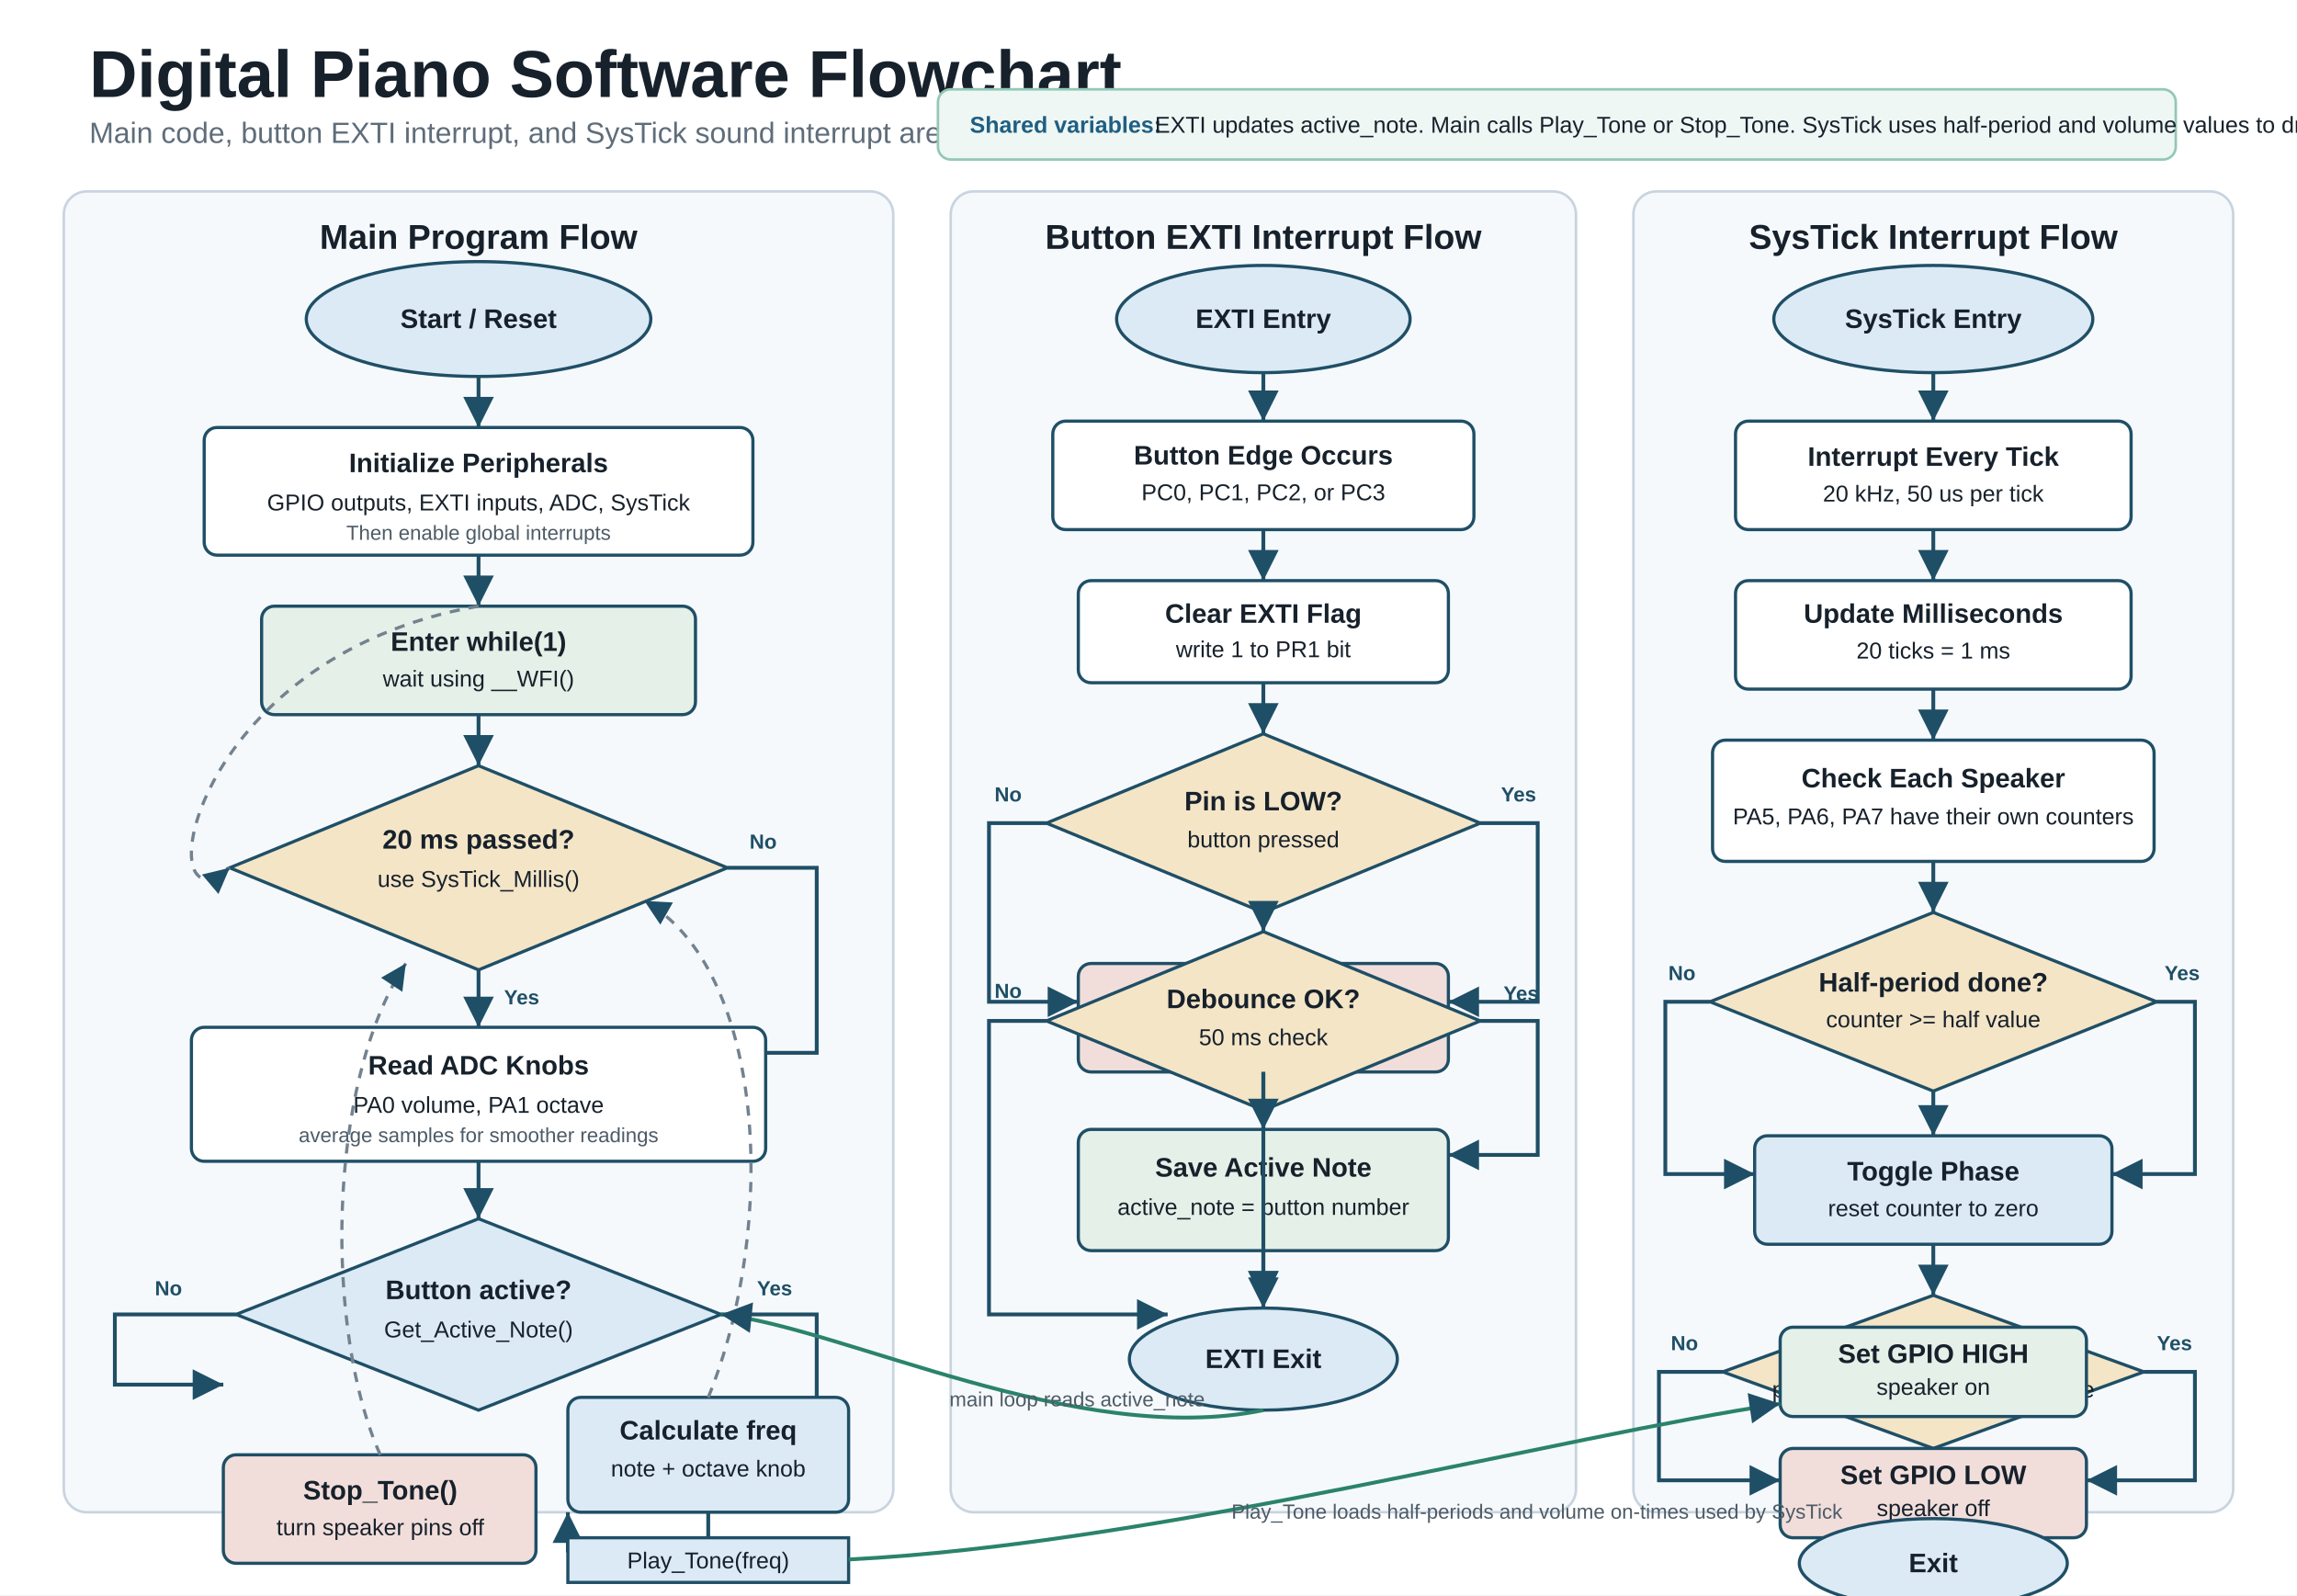
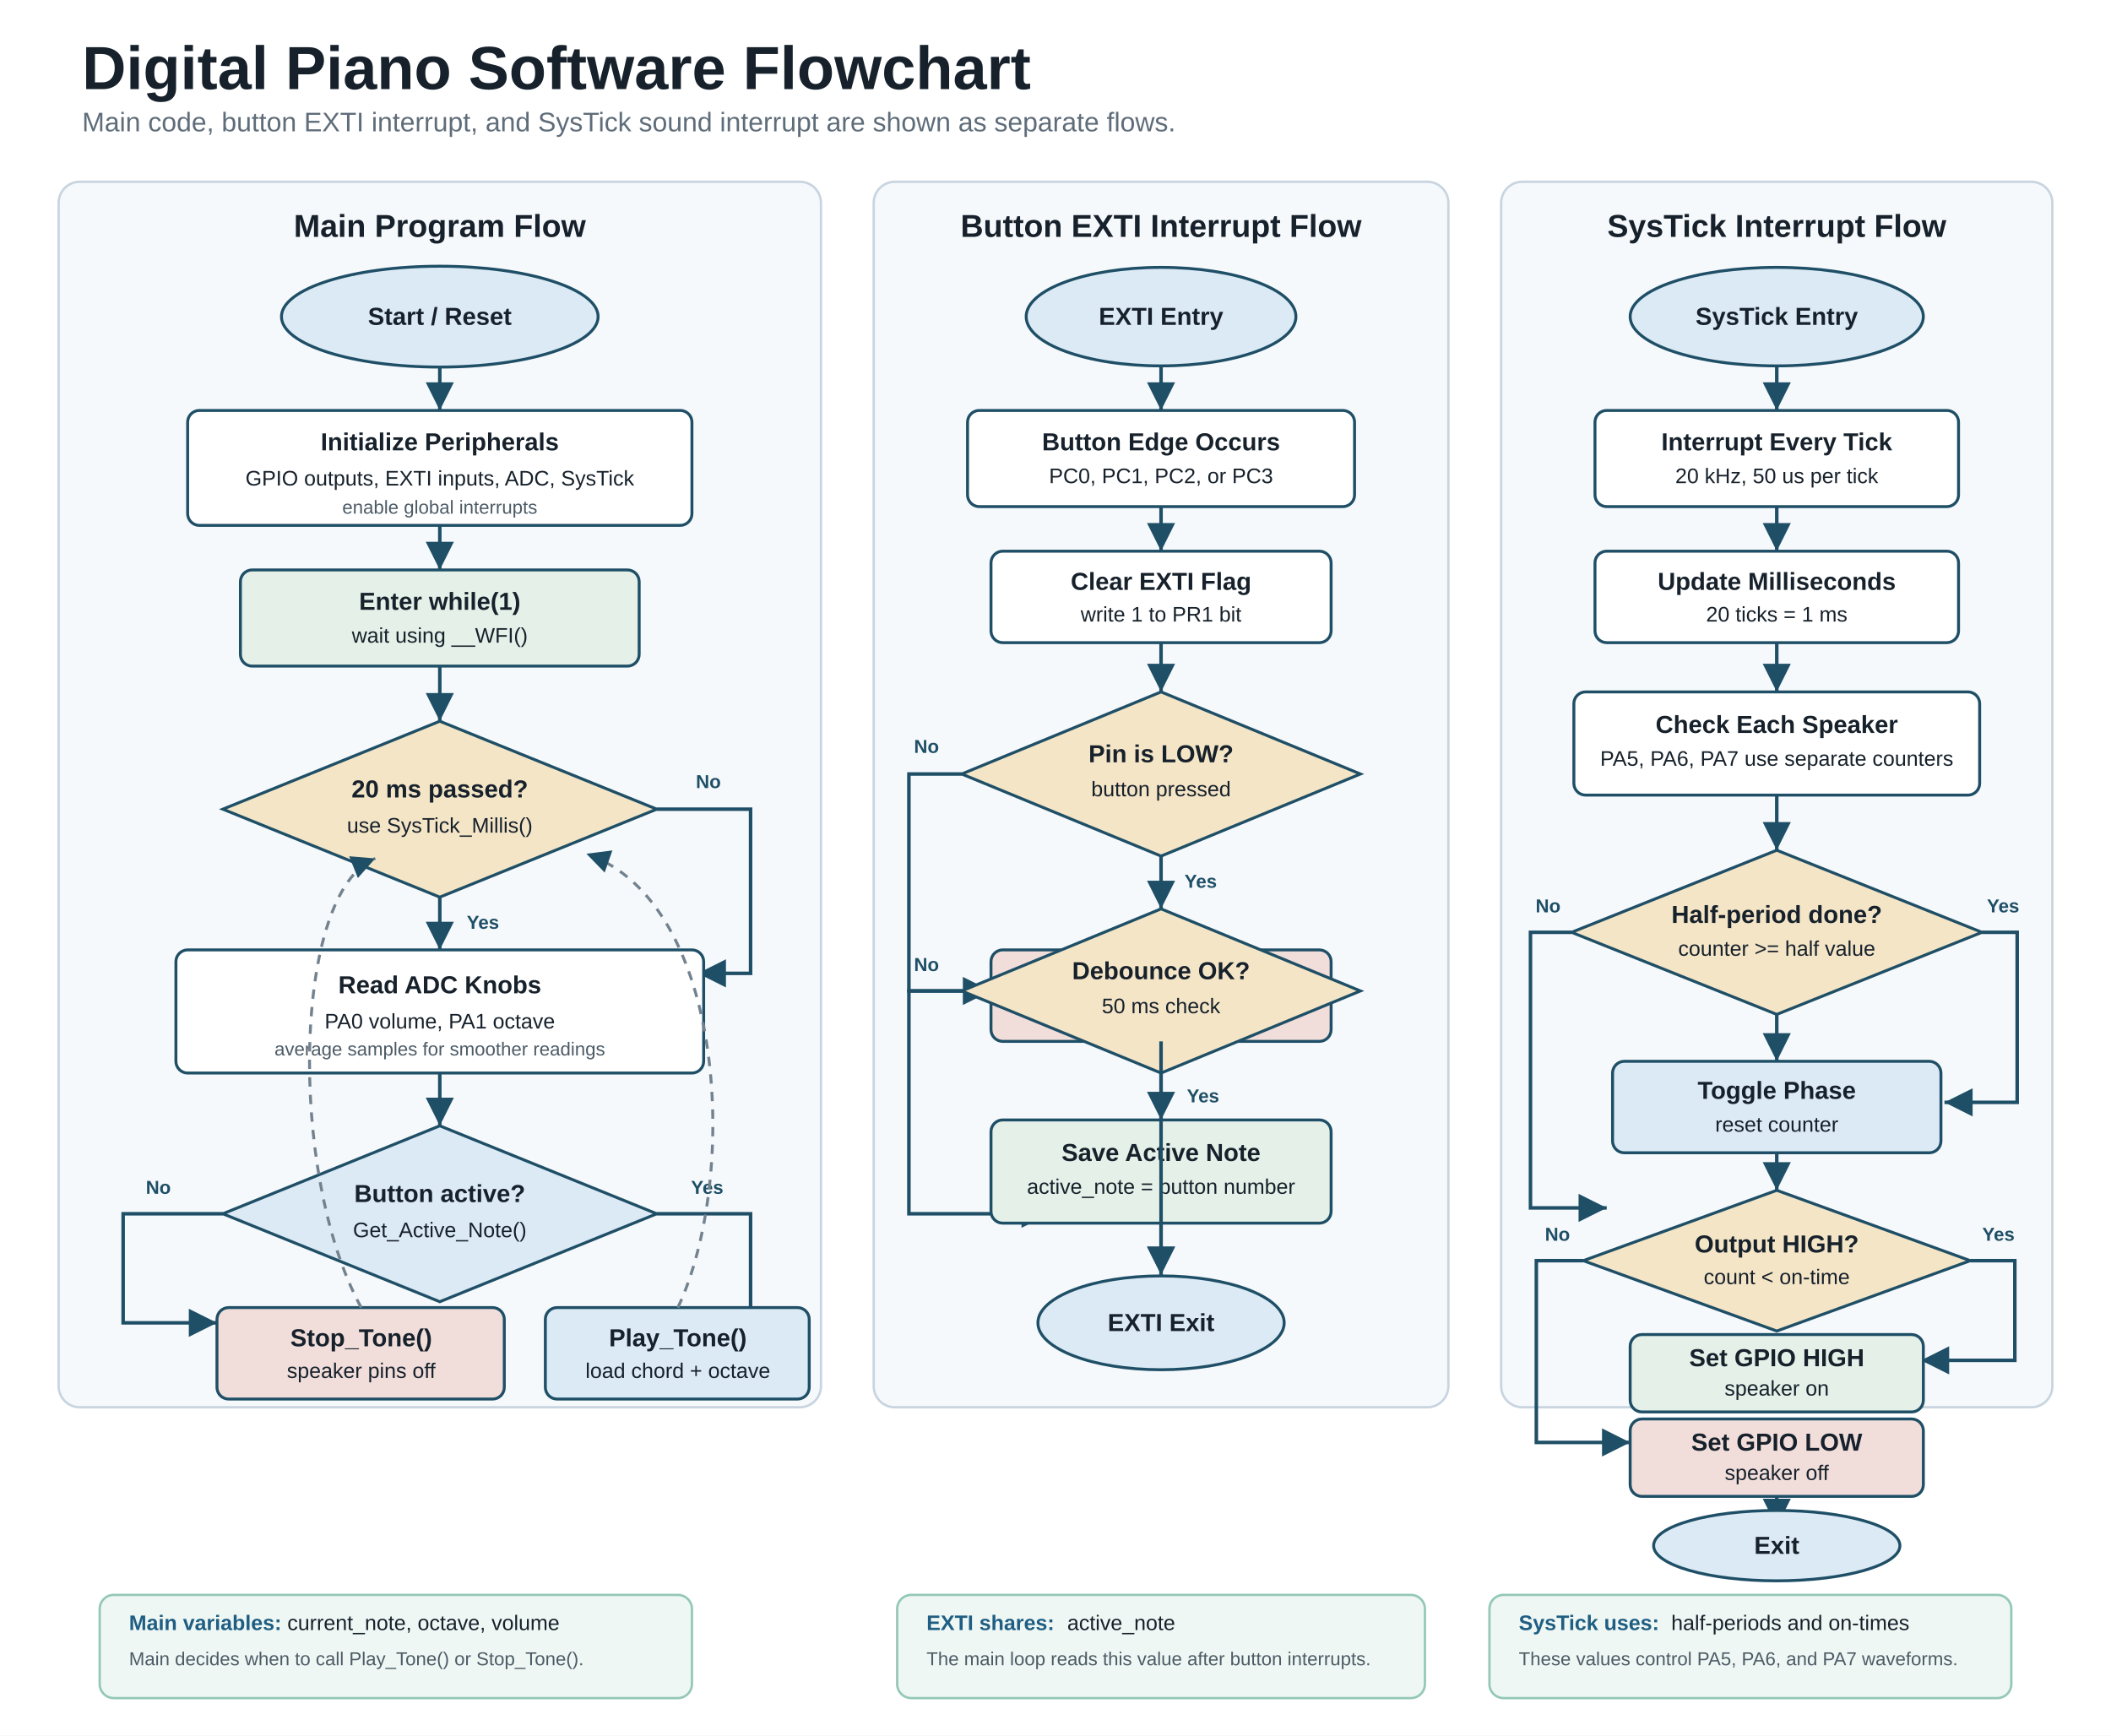
- <svg xmlns="http://www.w3.org/2000/svg" width="1800" height="1250" viewBox="0 0 1800 1250">
+ <svg xmlns="http://www.w3.org/2000/svg" width="1800" height="1480" viewBox="0 0 1800 1480">
  <defs>
    <marker id="arrow" markerWidth="12" markerHeight="12" refX="10" refY="6" orient="auto">
      <path d="M2,2 L10,6 L2,10 Z" fill="#1f4f66" />
    </marker>
    <style>
      .title { font: 700 52px Arial, sans-serif; fill: #17212b; }
      .subtitle { font: 400 23px Arial, sans-serif; fill: #5f6d7a; }
      .laneTitle { font: 700 27px Arial, sans-serif; fill: #17212b; }
      .boxText { font: 700 21px Arial, sans-serif; fill: #17212b; }
      .smallText { font: 400 18px Arial, sans-serif; fill: #17212b; }
      .tinyText { font: 400 16px Arial, sans-serif; fill: #4d5b66; }
      .noteText { font: 700 18px Arial, sans-serif; fill: #1f5e82; }
      .lane { fill: #f6f9fc; stroke: #c8d4df; stroke-width: 2; rx: 18; ry: 18; }
      .box { stroke: #1f4f66; stroke-width: 2.5; rx: 10; ry: 10; }
      .round { stroke: #1f4f66; stroke-width: 2.5; }
      .line { stroke: #1f4f66; stroke-width: 3; fill: none; marker-end: url(#arrow); }
      .returnLine { stroke: #73828f; stroke-width: 2.5; fill: none; marker-end: url(#arrow); stroke-dasharray: 8 7; }
-       .dataLine { stroke: #2a836a; stroke-width: 3; fill: none; marker-end: url(#arrow); }
+       .dataBox { fill: #eef7f4; stroke: #94c8b5; stroke-width: 2; rx: 12; ry: 12; }
      .label { font: 700 16px Arial, sans-serif; fill: #1f4f66; }
    </style>
  </defs>
-   <rect x="0" y="0" width="1800" height="1250" fill="#ffffff" />
+   <rect x="0" y="0" width="1800" height="1480" fill="#ffffff" />
  <text x="70" y="76" class="title">Digital Piano Software Flowchart</text>
  <text x="70" y="112" class="subtitle">Main code, button EXTI interrupt, and SysTick sound interrupt are shown as separate flows.</text>
-   <rect x="50" y="150" width="650" height="1035" class="lane" />
-   <text x="375" y="195" text-anchor="middle" class="laneTitle">Main Program Flow</text>
-   <rect x="745" y="150" width="490" height="1035" class="lane" />
-   <text x="990" y="195" text-anchor="middle" class="laneTitle">Button EXTI Interrupt Flow</text>
-   <rect x="1280" y="150" width="470" height="1035" class="lane" />
-   <text x="1515" y="195" text-anchor="middle" class="laneTitle">SysTick Interrupt Flow</text>
-   <ellipse cx="375" cy="250" rx="135" ry="45" fill="#dbeaf5" class="round" />
-   <text x="375" y="257" text-anchor="middle" class="boxText">Start / Reset</text>
-   <path d="M375 295 L375 335" class="line" />
-   <rect x="160" y="335" width="430" height="100" fill="#ffffff" class="box" />
-   <text x="375" y="370" text-anchor="middle" class="boxText">Initialize Peripherals</text>
-   <text x="375" y="400" text-anchor="middle" class="smallText">GPIO outputs, EXTI inputs, ADC, SysTick</text>
-   <text x="375" y="423" text-anchor="middle" class="tinyText">Then enable global interrupts</text>
-   <path d="M375 435 L375 475" class="line" />
-   <rect x="205" y="475" width="340" height="85" fill="#e4f0e8" class="box" />
-   <text x="375" y="510" text-anchor="middle" class="boxText">Enter while(1)</text>
-   <text x="375" y="538" text-anchor="middle" class="smallText">wait using __WFI()</text>
-   <path d="M375 560 L375 600" class="line" />
-   <polygon points="375,600 570,680 375,760 180,680" fill="#f4e5c7" class="box" />
-   <text x="375" y="665" text-anchor="middle" class="boxText">20 ms passed?</text>
-   <text x="375" y="695" text-anchor="middle" class="smallText">use SysTick_Millis()</text>
-   <path d="M570 680 L640 680 L640 825 L555 825" class="line" />
-   <text x="598" y="665" text-anchor="middle" class="label">No</text>
-   <path d="M375 760 L375 805" class="line" />
-   <text x="395" y="787" class="label">Yes</text>
-   <rect x="150" y="805" width="450" height="105" fill="#ffffff" class="box" />
-   <text x="375" y="842" text-anchor="middle" class="boxText">Read ADC Knobs</text>
-   <text x="375" y="872" text-anchor="middle" class="smallText">PA0 volume, PA1 octave</text>
-   <text x="375" y="895" text-anchor="middle" class="tinyText">average samples for smoother readings</text>
-   <path d="M375 910 L375 955" class="line" />
-   <polygon points="375,955 565,1030 375,1105 185,1030" fill="#dbeaf5" class="box" />
-   <text x="375" y="1018" text-anchor="middle" class="boxText">Button active?</text>
-   <text x="375" y="1048" text-anchor="middle" class="smallText">Get_Active_Note()</text>
-   <path d="M185 1030 L90 1030 L90 1085 L175 1085" class="line" />
-   <text x="132" y="1015" text-anchor="middle" class="label">No</text>
-   <rect x="175" y="1140" width="245" height="85" fill="#f1dedb" class="box" />
-   <text x="298" y="1175" text-anchor="middle" class="boxText">Stop_Tone()</text>
-   <text x="298" y="1203" text-anchor="middle" class="smallText">turn speaker pins off</text>
-   <path d="M565 1030 L640 1030 L640 1135 L590 1135" class="line" />
-   <text x="607" y="1015" text-anchor="middle" class="label">Yes</text>
-   <rect x="445" y="1095" width="220" height="90" fill="#dbeaf5" class="box" />
-   <text x="555" y="1128" text-anchor="middle" class="boxText">Calculate freq</text>
-   <text x="555" y="1157" text-anchor="middle" class="smallText">note + octave knob</text>
-   <path d="M555 1185 L555 1215 L445 1215 L445 1185" class="line" />
-   <rect x="445" y="1205" width="220" height="35" fill="#dbeaf5" stroke="#1f4f66" stroke-width="2.5" />
-   <text x="555" y="1229" text-anchor="middle" class="smallText">Play_Tone(freq)</text>
-   <path d="M298 1140 C255 1045, 255 850, 318 755" class="returnLine" />
-   <path d="M555 1095 C610 960, 600 760, 505 706" class="returnLine" />
-   <path d="M375 475 C145 515, 115 735, 180 680" class="returnLine" />
-   <ellipse cx="990" cy="250" rx="115" ry="42" fill="#dbeaf5" class="round" />
-   <text x="990" y="257" text-anchor="middle" class="boxText">EXTI Entry</text>
-   <path d="M990 292 L990 330" class="line" />
-   <rect x="825" y="330" width="330" height="85" fill="#ffffff" class="box" />
-   <text x="990" y="364" text-anchor="middle" class="boxText">Button Edge Occurs</text>
-   <text x="990" y="392" text-anchor="middle" class="smallText">PC0, PC1, PC2, or PC3</text>
-   <path d="M990 415 L990 455" class="line" />
-   <rect x="845" y="455" width="290" height="80" fill="#ffffff" class="box" />
-   <text x="990" y="488" text-anchor="middle" class="boxText">Clear EXTI Flag</text>
-   <text x="990" y="515" text-anchor="middle" class="smallText">write 1 to PR1 bit</text>
-   <path d="M990 535 L990 575" class="line" />
-   <polygon points="990,575 1160,645 990,715 820,645" fill="#f4e5c7" class="box" />
-   <text x="990" y="635" text-anchor="middle" class="boxText">Pin is LOW?</text>
-   <text x="990" y="664" text-anchor="middle" class="smallText">button pressed</text>
-   <path d="M820 645 L775 645 L775 785 L845 785" class="line" />
-   <text x="790" y="628" text-anchor="middle" class="label">No</text>
-   <rect x="845" y="755" width="290" height="85" fill="#f1dedb" class="box" />
-   <text x="990" y="790" text-anchor="middle" class="boxText">Release Detected</text>
-   <text x="990" y="818" text-anchor="middle" class="smallText">active_note = -1</text>
-   <path d="M1160 645 L1205 645 L1205 785 L1135 785" class="line" />
-   <text x="1190" y="628" text-anchor="middle" class="label">Yes</text>
-   <polygon points="990,730 1160,800 990,870 820,800" fill="#f4e5c7" class="box" />
-   <text x="990" y="790" text-anchor="middle" class="boxText">Debounce OK?</text>
-   <text x="990" y="819" text-anchor="middle" class="smallText">50 ms check</text>
-   <path d="M990 715 L990 730" class="line" />
-   <path d="M1160 800 L1205 800 L1205 905 L1135 905" class="line" />
-   <text x="1192" y="784" text-anchor="middle" class="label">Yes</text>
-   <rect x="845" y="885" width="290" height="95" fill="#e4f0e8" class="box" />
-   <text x="990" y="922" text-anchor="middle" class="boxText">Save Active Note</text>
-   <text x="990" y="952" text-anchor="middle" class="smallText">active_note = button number</text>
-   <path d="M820 800 L775 800 L775 1030 L915 1030" class="line" />
-   <text x="790" y="782" text-anchor="middle" class="label">No</text>
-   <path d="M990 840 L990 885" class="line" />
-   <path d="M990 980 L990 1020" class="line" />
-   <path d="M990 840 L990 1020" class="line" />
-   <ellipse cx="990" cy="1065" rx="105" ry="40" fill="#dbeaf5" class="round" />
-   <text x="990" y="1072" text-anchor="middle" class="boxText">EXTI Exit</text>
-   <path d="M990 1020 L990 1025" class="line" />
-   <path d="M990 1105 C845 1135, 660 1040, 565 1030" class="dataLine" />
-   <text x="744" y="1102" class="tinyText">main loop reads active_note</text>
-   <ellipse cx="1515" cy="250" rx="125" ry="42" fill="#dbeaf5" class="round" />
-   <text x="1515" y="257" text-anchor="middle" class="boxText">SysTick Entry</text>
-   <path d="M1515 292 L1515 330" class="line" />
-   <rect x="1360" y="330" width="310" height="85" fill="#ffffff" class="box" />
-   <text x="1515" y="365" text-anchor="middle" class="boxText">Interrupt Every Tick</text>
-   <text x="1515" y="393" text-anchor="middle" class="smallText">20 kHz, 50 us per tick</text>
-   <path d="M1515 415 L1515 455" class="line" />
-   <rect x="1360" y="455" width="310" height="85" fill="#ffffff" class="box" />
-   <text x="1515" y="488" text-anchor="middle" class="boxText">Update Milliseconds</text>
-   <text x="1515" y="516" text-anchor="middle" class="smallText">20 ticks = 1 ms</text>
-   <path d="M1515 540 L1515 580" class="line" />
-   <rect x="1342" y="580" width="346" height="95" fill="#ffffff" class="box" />
-   <text x="1515" y="617" text-anchor="middle" class="boxText">Check Each Speaker</text>
-   <text x="1515" y="646" text-anchor="middle" class="smallText">PA5, PA6, PA7 have their own counters</text>
-   <path d="M1515 675 L1515 715" class="line" />
-   <polygon points="1515,715 1690,785 1515,855 1340,785" fill="#f4e5c7" class="box" />
-   <text x="1515" y="777" text-anchor="middle" class="boxText">Half-period done?</text>
-   <text x="1515" y="805" text-anchor="middle" class="smallText">counter &gt;= half value</text>
-   <path d="M1340 785 L1305 785 L1305 920 L1375 920" class="line" />
-   <text x="1318" y="768" text-anchor="middle" class="label">No</text>
-   <path d="M1690 785 L1720 785 L1720 920 L1655 920" class="line" />
-   <text x="1710" y="768" text-anchor="middle" class="label">Yes</text>
-   <rect x="1375" y="890" width="280" height="85" fill="#dbeaf5" class="box" />
-   <text x="1515" y="925" text-anchor="middle" class="boxText">Toggle Phase</text>
-   <text x="1515" y="953" text-anchor="middle" class="smallText">reset counter to zero</text>
-   <path d="M1515 855 L1515 890" class="line" />
-   <path d="M1515 975 L1515 1015" class="line" />
+   <rect x="50" y="155" width="650" height="1045" class="lane" />
+   <rect x="745" y="155" width="490" height="1045" class="lane" />
+   <rect x="1280" y="155" width="470" height="1045" class="lane" />
+   <text x="375" y="202" text-anchor="middle" class="laneTitle">Main Program Flow</text>
+   <text x="990" y="202" text-anchor="middle" class="laneTitle">Button EXTI Interrupt Flow</text>
+   <text x="1515" y="202" text-anchor="middle" class="laneTitle">SysTick Interrupt Flow</text>
+   <ellipse cx="375" cy="270" rx="135" ry="43" fill="#dbeaf5" class="round" />
+   <text x="375" y="277" text-anchor="middle" class="boxText">Start / Reset</text>
+   <path d="M375 313 L375 350" class="line" />
+   <rect x="160" y="350" width="430" height="98" fill="#ffffff" class="box" />
+   <text x="375" y="384" text-anchor="middle" class="boxText">Initialize Peripherals</text>
+   <text x="375" y="414" text-anchor="middle" class="smallText">GPIO outputs, EXTI inputs, ADC, SysTick</text>
+   <text x="375" y="438" text-anchor="middle" class="tinyText">enable global interrupts</text>
+   <path d="M375 448 L375 486" class="line" />
+   <rect x="205" y="486" width="340" height="82" fill="#e4f0e8" class="box" />
+   <text x="375" y="520" text-anchor="middle" class="boxText">Enter while(1)</text>
+   <text x="375" y="548" text-anchor="middle" class="smallText">wait using __WFI()</text>
+   <path d="M375 568 L375 615" class="line" />
+   <polygon points="375,615 560,690 375,765 190,690" fill="#f4e5c7" class="box" />
+   <text x="375" y="680" text-anchor="middle" class="boxText">20 ms passed?</text>
+   <text x="375" y="710" text-anchor="middle" class="smallText">use SysTick_Millis()</text>
+   <path d="M560 690 L640 690 L640 830 L595 830" class="line" />
+   <text x="604" y="672" text-anchor="middle" class="label">No</text>
+   <path d="M375 765 L375 810" class="line" />
+   <text x="398" y="792" class="label">Yes</text>
+   <rect x="150" y="810" width="450" height="105" fill="#ffffff" class="box" />
+   <text x="375" y="847" text-anchor="middle" class="boxText">Read ADC Knobs</text>
+   <text x="375" y="877" text-anchor="middle" class="smallText">PA0 volume, PA1 octave</text>
+   <text x="375" y="900" text-anchor="middle" class="tinyText">average samples for smoother readings</text>
+   <path d="M375 915 L375 960" class="line" />
+   <polygon points="375,960 560,1035 375,1110 190,1035" fill="#dbeaf5" class="box" />
+   <text x="375" y="1025" text-anchor="middle" class="boxText">Button active?</text>
+   <text x="375" y="1055" text-anchor="middle" class="smallText">Get_Active_Note()</text>
+   <path d="M190 1035 L105 1035 L105 1128 L185 1128" class="line" />
+   <text x="135" y="1018" text-anchor="middle" class="label">No</text>
+   <rect x="185" y="1115" width="245" height="78" fill="#f1dedb" class="box" />
+   <text x="308" y="1148" text-anchor="middle" class="boxText">Stop_Tone()</text>
+   <text x="308" y="1175" text-anchor="middle" class="smallText">speaker pins off</text>
+   <path d="M560 1035 L640 1035 L640 1128 L610 1128" class="line" />
+   <text x="603" y="1018" text-anchor="middle" class="label">Yes</text>
+   <rect x="465" y="1115" width="225" height="78" fill="#dbeaf5" class="box" />
+   <text x="578" y="1148" text-anchor="middle" class="boxText">Play_Tone()</text>
+   <text x="578" y="1175" text-anchor="middle" class="smallText">load chord + octave</text>
+   <path d="M308 1115 C245 1000, 250 760, 320 732" class="returnLine" />
+   <path d="M578 1115 C630 1005, 620 770, 500 728" class="returnLine" />
+   <ellipse cx="990" cy="270" rx="115" ry="42" fill="#dbeaf5" class="round" />
+   <text x="990" y="277" text-anchor="middle" class="boxText">EXTI Entry</text>
+   <path d="M990 312 L990 350" class="line" />
+   <rect x="825" y="350" width="330" height="82" fill="#ffffff" class="box" />
+   <text x="990" y="384" text-anchor="middle" class="boxText">Button Edge Occurs</text>
+   <text x="990" y="412" text-anchor="middle" class="smallText">PC0, PC1, PC2, or PC3</text>
+   <path d="M990 432 L990 470" class="line" />
+   <rect x="845" y="470" width="290" height="78" fill="#ffffff" class="box" />
+   <text x="990" y="503" text-anchor="middle" class="boxText">Clear EXTI Flag</text>
+   <text x="990" y="530" text-anchor="middle" class="smallText">write 1 to PR1 bit</text>
+   <path d="M990 548 L990 590" class="line" />
+   <polygon points="990,590 1160,660 990,730 820,660" fill="#f4e5c7" class="box" />
+   <text x="990" y="650" text-anchor="middle" class="boxText">Pin is LOW?</text>
+   <text x="990" y="679" text-anchor="middle" class="smallText">button pressed</text>
+   <path d="M820 660 L775 660 L775 845 L845 845" class="line" />
+   <text x="790" y="642" text-anchor="middle" class="label">No</text>
+   <rect x="845" y="810" width="290" height="78" fill="#f1dedb" class="box" />
+   <text x="990" y="842" text-anchor="middle" class="boxText">Release Detected</text>
+   <text x="990" y="870" text-anchor="middle" class="smallText">active_note = -1</text>
+   <path d="M990 730 L990 775" class="line" />
+   <text x="1010" y="757" class="label">Yes</text>
+   <polygon points="990,775 1160,845 990,915 820,845" fill="#f4e5c7" class="box" />
+   <text x="990" y="835" text-anchor="middle" class="boxText">Debounce OK?</text>
+   <text x="990" y="864" text-anchor="middle" class="smallText">50 ms check</text>
+   <path d="M820 845 L775 845 L775 1035 L895 1035" class="line" />
+   <text x="790" y="828" text-anchor="middle" class="label">No</text>
+   <path d="M990 915 L990 955" class="line" />
+   <text x="1012" y="940" class="label">Yes</text>
+   <rect x="845" y="955" width="290" height="88" fill="#e4f0e8" class="box" />
+   <text x="990" y="990" text-anchor="middle" class="boxText">Save Active Note</text>
+   <text x="990" y="1018" text-anchor="middle" class="smallText">active_note = button number</text>
+   <path d="M990 1043 L990 1087" class="line" />
+   <path d="M990 888 L990 1087" class="line" />
+   <ellipse cx="990" cy="1128" rx="105" ry="40" fill="#dbeaf5" class="round" />
+   <text x="990" y="1135" text-anchor="middle" class="boxText">EXTI Exit</text>
+   <ellipse cx="1515" cy="270" rx="125" ry="42" fill="#dbeaf5" class="round" />
+   <text x="1515" y="277" text-anchor="middle" class="boxText">SysTick Entry</text>
+   <path d="M1515 312 L1515 350" class="line" />
+   <rect x="1360" y="350" width="310" height="82" fill="#ffffff" class="box" />
+   <text x="1515" y="384" text-anchor="middle" class="boxText">Interrupt Every Tick</text>
+   <text x="1515" y="412" text-anchor="middle" class="smallText">20 kHz, 50 us per tick</text>
+   <path d="M1515 432 L1515 470" class="line" />
+   <rect x="1360" y="470" width="310" height="78" fill="#ffffff" class="box" />
+   <text x="1515" y="503" text-anchor="middle" class="boxText">Update Milliseconds</text>
+   <text x="1515" y="530" text-anchor="middle" class="smallText">20 ticks = 1 ms</text>
+   <path d="M1515 548 L1515 590" class="line" />
+   <rect x="1342" y="590" width="346" height="88" fill="#ffffff" class="box" />
+   <text x="1515" y="625" text-anchor="middle" class="boxText">Check Each Speaker</text>
+   <text x="1515" y="653" text-anchor="middle" class="smallText">PA5, PA6, PA7 use separate counters</text>
+   <path d="M1515 678 L1515 725" class="line" />
+   <polygon points="1515,725 1690,795 1515,865 1340,795" fill="#f4e5c7" class="box" />
+   <text x="1515" y="787" text-anchor="middle" class="boxText">Half-period done?</text>
+   <text x="1515" y="815" text-anchor="middle" class="smallText">counter &gt;= half value</text>
+   <path d="M1690 795 L1720 795 L1720 940 L1658 940" class="line" />
+   <text x="1708" y="778" text-anchor="middle" class="label">Yes</text>
+   <rect x="1375" y="905" width="280" height="78" fill="#dbeaf5" class="box" />
+   <text x="1515" y="937" text-anchor="middle" class="boxText">Toggle Phase</text>
+   <text x="1515" y="965" text-anchor="middle" class="smallText">reset counter</text>
+   <path d="M1340 795 L1305 795 L1305 1030 L1370 1030" class="line" />
+   <text x="1320" y="778" text-anchor="middle" class="label">No</text>
+   <path d="M1515 865 L1515 905" class="line" />
+   <path d="M1515 983 L1515 1015" class="line" />
  <polygon points="1515,1015 1680,1075 1515,1135 1350,1075" fill="#f4e5c7" class="box" />
  <text x="1515" y="1068" text-anchor="middle" class="boxText">Output HIGH?</text>
-   <text x="1515" y="1095" text-anchor="middle" class="smallText">phase high and count &lt; on-time</text>
-   <path d="M1350 1075 L1300 1075 L1300 1160 L1395 1160" class="line" />
-   <text x="1320" y="1058" text-anchor="middle" class="label">No</text>
-   <rect x="1395" y="1135" width="240" height="70" fill="#f1dedb" class="box" />
-   <text x="1515" y="1163" text-anchor="middle" class="boxText">Set GPIO LOW</text>
-   <text x="1515" y="1188" text-anchor="middle" class="smallText">speaker off</text>
-   <path d="M1680 1075 L1720 1075 L1720 1160 L1635 1160" class="line" />
+   <text x="1515" y="1095" text-anchor="middle" class="smallText">count &lt; on-time</text>
+   <path d="M1680 1075 L1718 1075 L1718 1160 L1638 1160" class="line" />
  <text x="1704" y="1058" text-anchor="middle" class="label">Yes</text>
-   <rect x="1395" y="1040" width="240" height="70" fill="#e4f0e8" class="box" />
-   <text x="1515" y="1068" text-anchor="middle" class="boxText">Set GPIO HIGH</text>
-   <text x="1515" y="1093" text-anchor="middle" class="smallText">speaker on</text>
-   <path d="M1515 1205 L1515 1220" class="line" />
-   <ellipse cx="1515" cy="1225" rx="105" ry="35" fill="#dbeaf5" class="round" />
-   <text x="1515" y="1232" text-anchor="middle" class="boxText">Exit</text>
-   <rect x="735" y="70" width="970" height="55" fill="#eef7f4" stroke="#94c8b5" stroke-width="2" rx="10" ry="10" />
-   <text x="760" y="104" class="noteText">Shared variables:</text>
-   <text x="905" y="104" class="smallText">EXTI updates active_note. Main calls Play_Tone or Stop_Tone. SysTick uses half-period and volume values to drive PA5, PA6, PA7.</text>
-   <path d="M665 1222 C905 1210, 1225 1125, 1395 1100" class="dataLine" />
-   <text x="965" y="1190" class="tinyText">Play_Tone loads half-periods and volume on-times used by SysTick</text>
+   <rect x="1390" y="1138" width="250" height="66" fill="#e4f0e8" class="box" />
+   <text x="1515" y="1165" text-anchor="middle" class="boxText">Set GPIO HIGH</text>
+   <text x="1515" y="1190" text-anchor="middle" class="smallText">speaker on</text>
+   <path d="M1350 1075 L1310 1075 L1310 1230 L1390 1230" class="line" />
+   <text x="1328" y="1058" text-anchor="middle" class="label">No</text>
+   <rect x="1390" y="1210" width="250" height="66" fill="#f1dedb" class="box" />
+   <text x="1515" y="1237" text-anchor="middle" class="boxText">Set GPIO LOW</text>
+   <text x="1515" y="1262" text-anchor="middle" class="smallText">speaker off</text>
+   <path d="M1515 1276 L1515 1302" class="line" />
+   <ellipse cx="1515" cy="1318" rx="105" ry="30" fill="#dbeaf5" class="round" />
+   <text x="1515" y="1325" text-anchor="middle" class="boxText">Exit</text>
+   <rect x="85" y="1360" width="505" height="88" class="dataBox" />
+   <text x="110" y="1390" class="noteText">Main variables:</text>
+   <text x="245" y="1390" class="smallText">current_note, octave, volume</text>
+   <text x="110" y="1420" class="tinyText">Main decides when to call Play_Tone() or Stop_Tone().</text>
+   <rect x="765" y="1360" width="450" height="88" class="dataBox" />
+   <text x="790" y="1390" class="noteText">EXTI shares:</text>
+   <text x="910" y="1390" class="smallText">active_note</text>
+   <text x="790" y="1420" class="tinyText">The main loop reads this value after button interrupts.</text>
+   <rect x="1270" y="1360" width="445" height="88" class="dataBox" />
+   <text x="1295" y="1390" class="noteText">SysTick uses:</text>
+   <text x="1425" y="1390" class="smallText">half-periods and on-times</text>
+   <text x="1295" y="1420" class="tinyText">These values control PA5, PA6, and PA7 waveforms.</text>
</svg>
